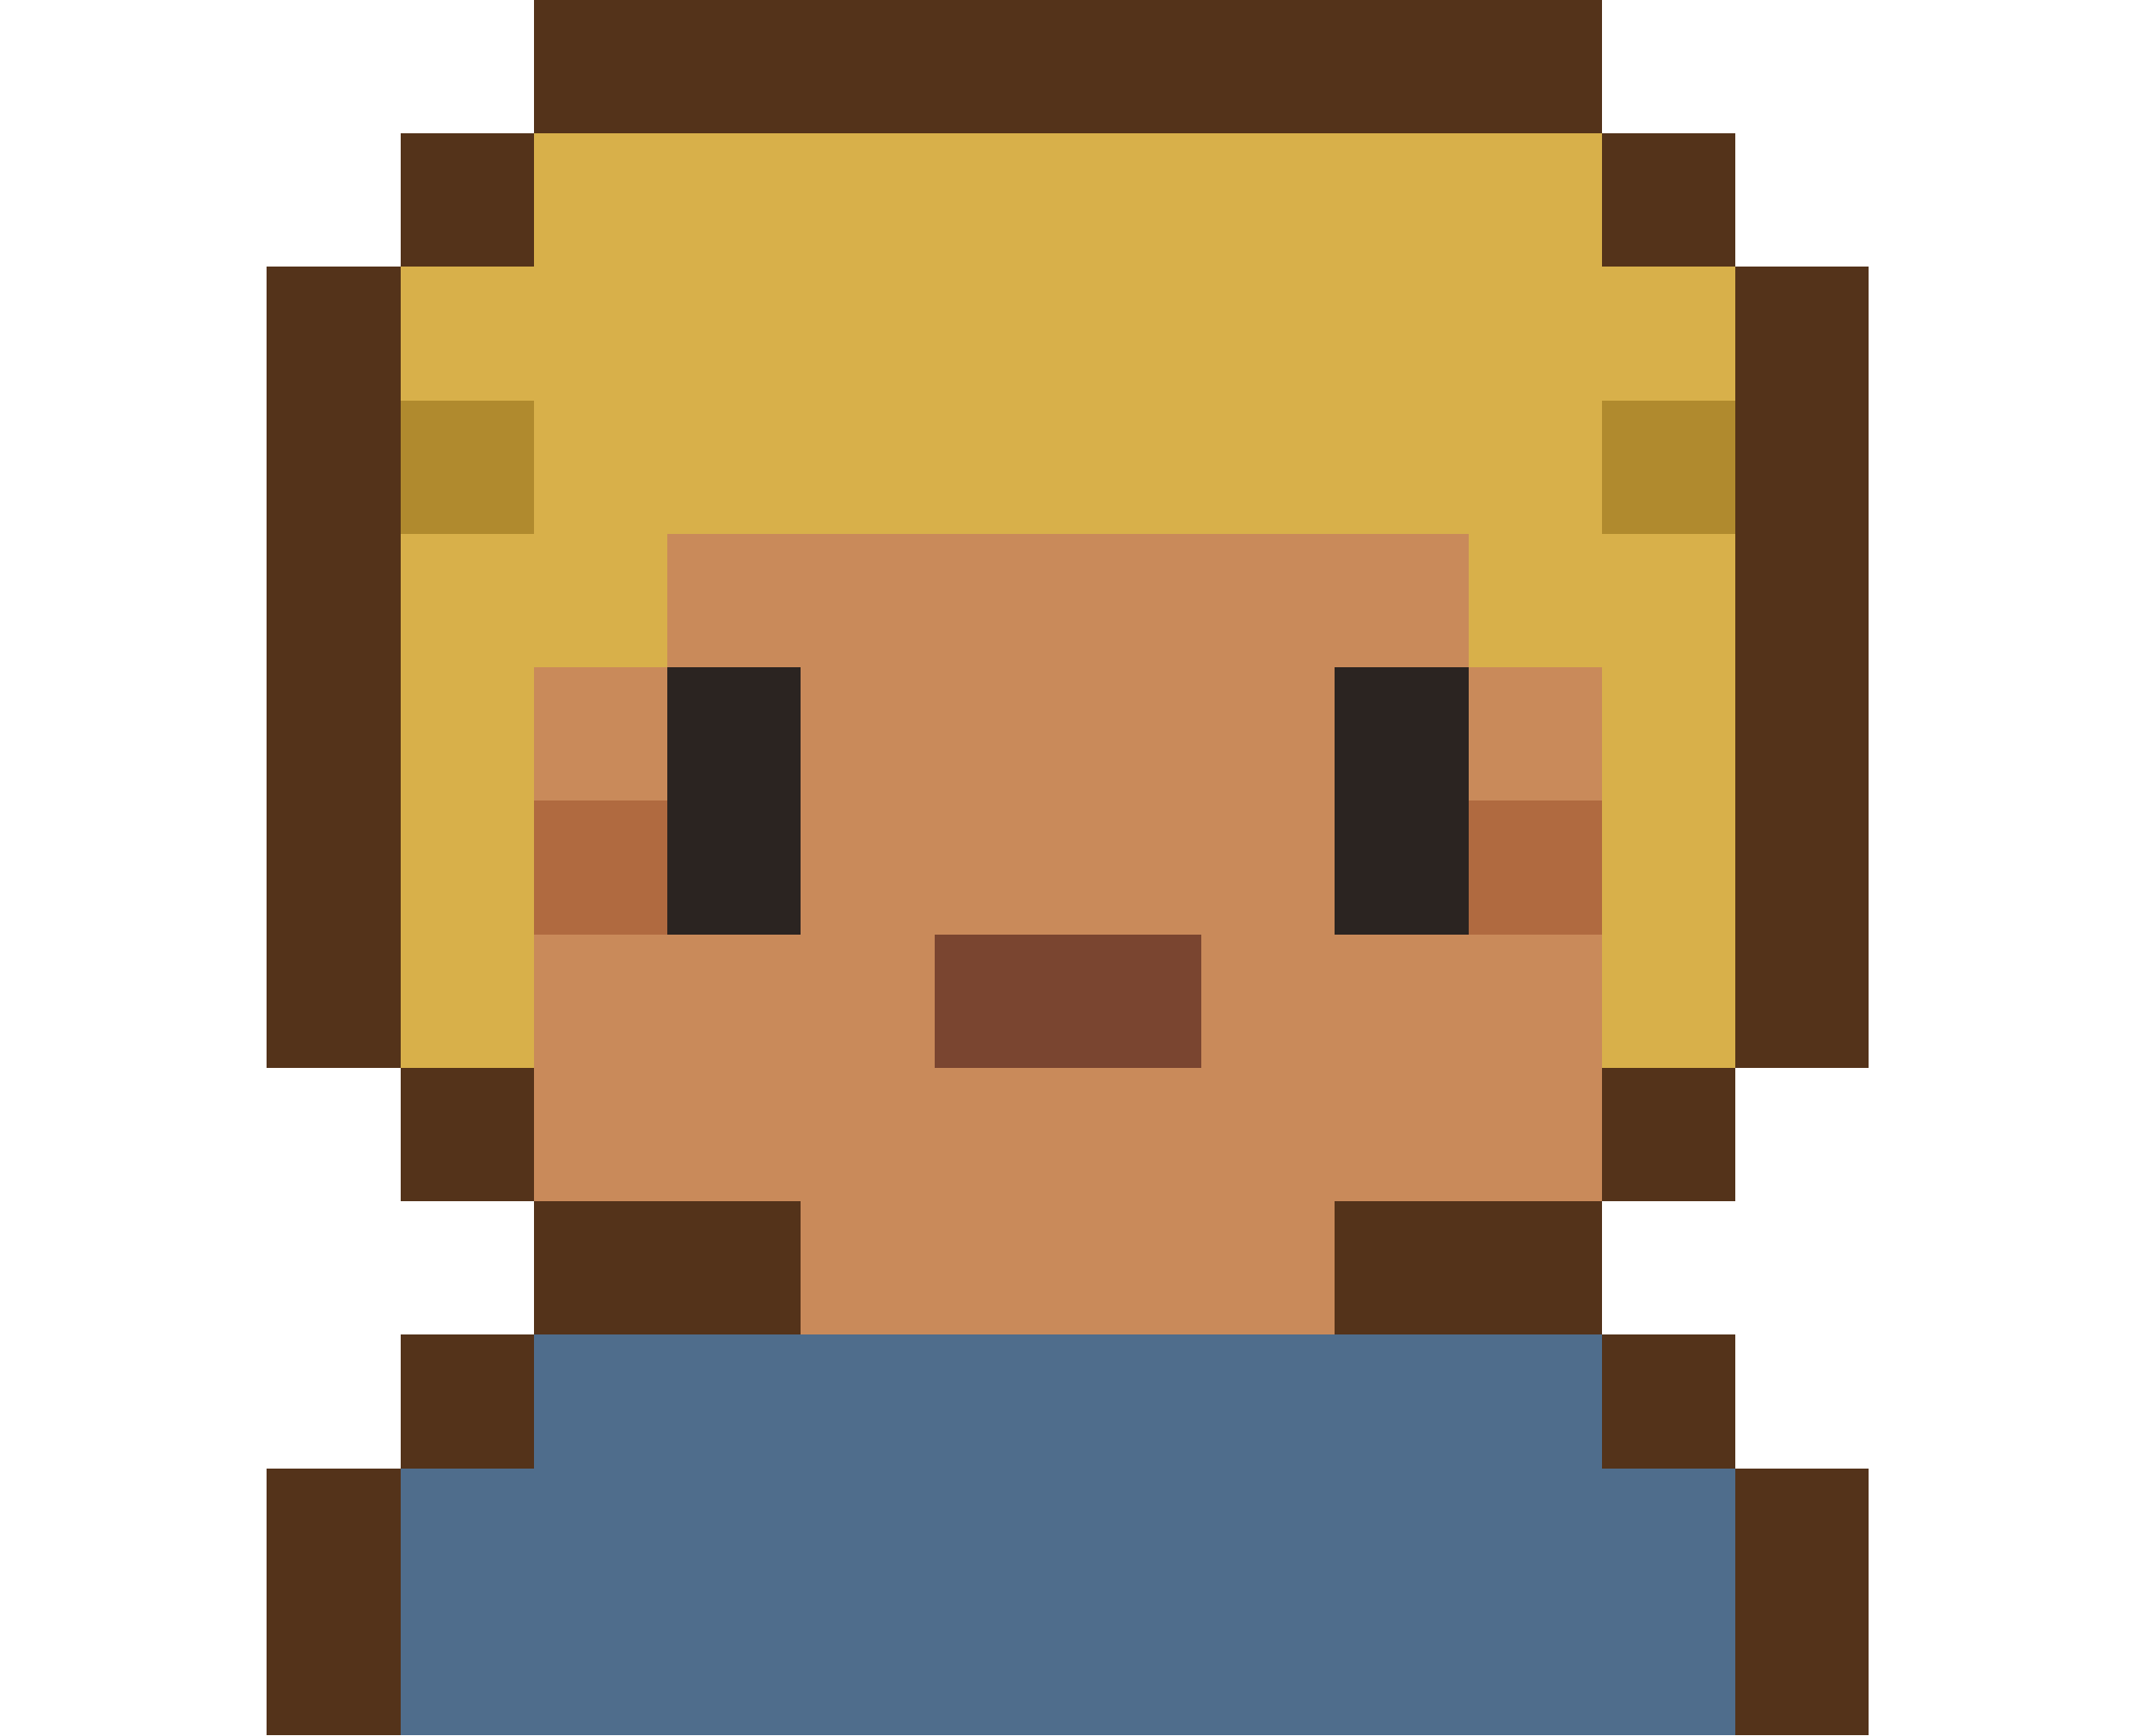
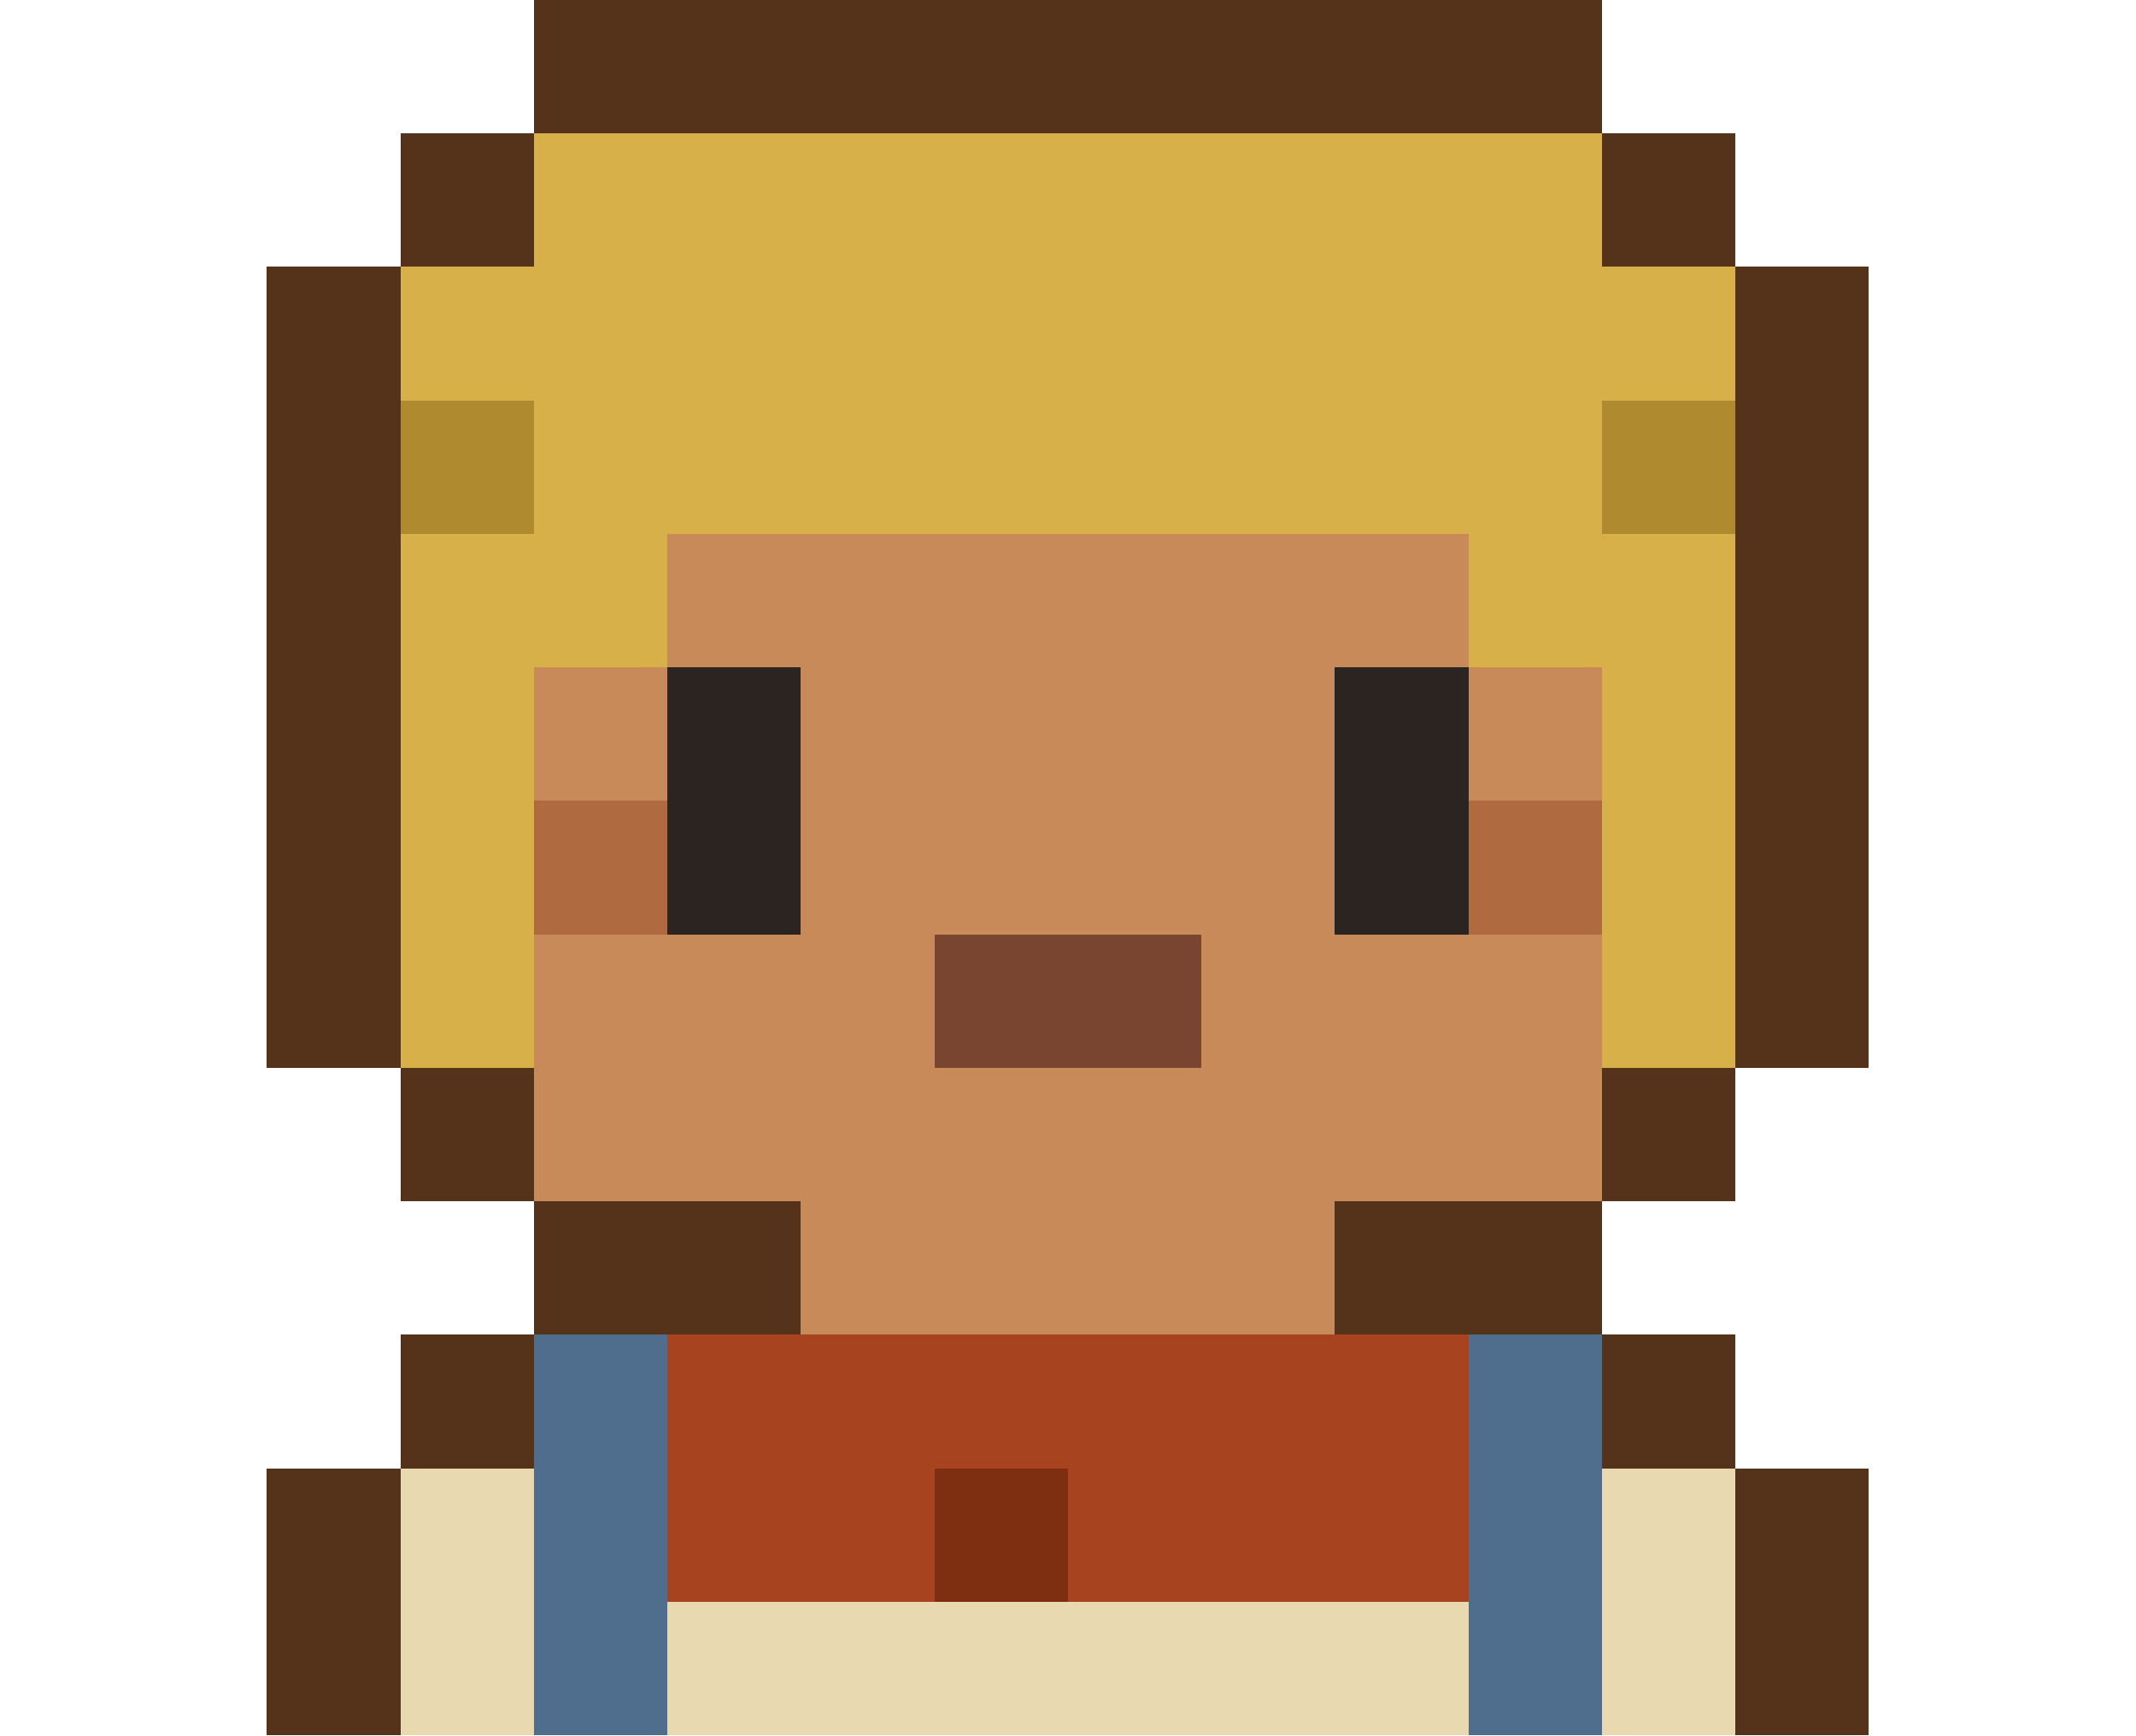
<svg xmlns="http://www.w3.org/2000/svg" viewBox="0 0 16 13" width="16" height="13" shape-rendering="crispEdges" aria-hidden="true" focusable="false">
  <rect x="4" y="0" width="1" height="1" fill="#54331a" />
  <rect x="5" y="0" width="1" height="1" fill="#54331a" />
  <rect x="6" y="0" width="1" height="1" fill="#54331a" />
  <rect x="7" y="0" width="1" height="1" fill="#54331a" />
  <rect x="8" y="0" width="1" height="1" fill="#54331a" />
  <rect x="9" y="0" width="1" height="1" fill="#54331a" />
  <rect x="10" y="0" width="1" height="1" fill="#54331a" />
  <rect x="11" y="0" width="1" height="1" fill="#54331a" />
  <rect x="3" y="1" width="1" height="1" fill="#54331a" />
  <rect x="4" y="1" width="1" height="1" fill="#d8b04a" />
  <rect x="5" y="1" width="1" height="1" fill="#d8b04a" />
  <rect x="6" y="1" width="1" height="1" fill="#d8b04a" />
  <rect x="7" y="1" width="1" height="1" fill="#d8b04a" />
  <rect x="8" y="1" width="1" height="1" fill="#d8b04a" />
  <rect x="9" y="1" width="1" height="1" fill="#d8b04a" />
  <rect x="10" y="1" width="1" height="1" fill="#d8b04a" />
  <rect x="11" y="1" width="1" height="1" fill="#d8b04a" />
  <rect x="12" y="1" width="1" height="1" fill="#54331a" />
  <rect x="2" y="2" width="1" height="1" fill="#54331a" />
  <rect x="3" y="2" width="1" height="1" fill="#d8b04a" />
  <rect x="4" y="2" width="1" height="1" fill="#d8b04a" />
  <rect x="5" y="2" width="1" height="1" fill="#d8b04a" />
  <rect x="6" y="2" width="1" height="1" fill="#d8b04a" />
  <rect x="7" y="2" width="1" height="1" fill="#d8b04a" />
  <rect x="8" y="2" width="1" height="1" fill="#d8b04a" />
  <rect x="9" y="2" width="1" height="1" fill="#d8b04a" />
  <rect x="10" y="2" width="1" height="1" fill="#d8b04a" />
  <rect x="11" y="2" width="1" height="1" fill="#d8b04a" />
  <rect x="12" y="2" width="1" height="1" fill="#d8b04a" />
  <rect x="13" y="2" width="1" height="1" fill="#54331a" />
  <rect x="2" y="3" width="1" height="1" fill="#54331a" />
  <rect x="3" y="3" width="1" height="1" fill="#b08a2e" />
  <rect x="4" y="3" width="1" height="1" fill="#d8b04a" />
  <rect x="5" y="3" width="1" height="1" fill="#d8b04a" />
  <rect x="6" y="3" width="1" height="1" fill="#d8b04a" />
  <rect x="7" y="3" width="1" height="1" fill="#d8b04a" />
  <rect x="8" y="3" width="1" height="1" fill="#d8b04a" />
  <rect x="9" y="3" width="1" height="1" fill="#d8b04a" />
  <rect x="10" y="3" width="1" height="1" fill="#d8b04a" />
  <rect x="11" y="3" width="1" height="1" fill="#d8b04a" />
  <rect x="12" y="3" width="1" height="1" fill="#b08a2e" />
  <rect x="13" y="3" width="1" height="1" fill="#54331a" />
  <rect x="2" y="4" width="1" height="1" fill="#54331a" />
  <rect x="3" y="4" width="1" height="1" fill="#d8b04a" />
  <rect x="4" y="4" width="1" height="1" fill="#d8b04a" />
  <rect x="5" y="4" width="1" height="1" fill="#c98a5a" />
  <rect x="6" y="4" width="1" height="1" fill="#c98a5a" />
  <rect x="7" y="4" width="1" height="1" fill="#c98a5a" />
  <rect x="8" y="4" width="1" height="1" fill="#c98a5a" />
  <rect x="9" y="4" width="1" height="1" fill="#c98a5a" />
  <rect x="10" y="4" width="1" height="1" fill="#c98a5a" />
  <rect x="11" y="4" width="1" height="1" fill="#d8b04a" />
  <rect x="12" y="4" width="1" height="1" fill="#d8b04a" />
  <rect x="13" y="4" width="1" height="1" fill="#54331a" />
  <rect x="2" y="5" width="1" height="1" fill="#54331a" />
  <rect x="3" y="5" width="1" height="1" fill="#d8b04a" />
  <rect x="4" y="5" width="1" height="1" fill="#c98a5a" />
  <rect x="5" y="5" width="1" height="1" fill="#2b2421" />
  <rect x="6" y="5" width="1" height="1" fill="#c98a5a" />
  <rect x="7" y="5" width="1" height="1" fill="#c98a5a" />
  <rect x="8" y="5" width="1" height="1" fill="#c98a5a" />
  <rect x="9" y="5" width="1" height="1" fill="#c98a5a" />
  <rect x="10" y="5" width="1" height="1" fill="#2b2421" />
  <rect x="11" y="5" width="1" height="1" fill="#c98a5a" />
  <rect x="12" y="5" width="1" height="1" fill="#d8b04a" />
  <rect x="13" y="5" width="1" height="1" fill="#54331a" />
  <rect x="2" y="6" width="1" height="1" fill="#54331a" />
  <rect x="3" y="6" width="1" height="1" fill="#d8b04a" />
  <rect x="4" y="6" width="1" height="1" fill="#b06a40" />
  <rect x="5" y="6" width="1" height="1" fill="#2b2421" />
  <rect x="6" y="6" width="1" height="1" fill="#c98a5a" />
  <rect x="7" y="6" width="1" height="1" fill="#c98a5a" />
  <rect x="8" y="6" width="1" height="1" fill="#c98a5a" />
  <rect x="9" y="6" width="1" height="1" fill="#c98a5a" />
  <rect x="10" y="6" width="1" height="1" fill="#2b2421" />
  <rect x="11" y="6" width="1" height="1" fill="#b06a40" />
  <rect x="12" y="6" width="1" height="1" fill="#d8b04a" />
  <rect x="13" y="6" width="1" height="1" fill="#54331a" />
  <rect x="2" y="7" width="1" height="1" fill="#54331a" />
  <rect x="3" y="7" width="1" height="1" fill="#d8b04a" />
  <rect x="4" y="7" width="1" height="1" fill="#c98a5a" />
  <rect x="5" y="7" width="1" height="1" fill="#c98a5a" />
  <rect x="6" y="7" width="1" height="1" fill="#c98a5a" />
  <rect x="7" y="7" width="1" height="1" fill="#7a4530" />
  <rect x="8" y="7" width="1" height="1" fill="#7a4530" />
  <rect x="9" y="7" width="1" height="1" fill="#c98a5a" />
  <rect x="10" y="7" width="1" height="1" fill="#c98a5a" />
  <rect x="11" y="7" width="1" height="1" fill="#c98a5a" />
  <rect x="12" y="7" width="1" height="1" fill="#d8b04a" />
  <rect x="13" y="7" width="1" height="1" fill="#54331a" />
  <rect x="3" y="8" width="1" height="1" fill="#54331a" />
  <rect x="4" y="8" width="1" height="1" fill="#c98a5a" />
  <rect x="5" y="8" width="1" height="1" fill="#c98a5a" />
  <rect x="6" y="8" width="1" height="1" fill="#c98a5a" />
  <rect x="7" y="8" width="1" height="1" fill="#c98a5a" />
  <rect x="8" y="8" width="1" height="1" fill="#c98a5a" />
  <rect x="9" y="8" width="1" height="1" fill="#c98a5a" />
  <rect x="10" y="8" width="1" height="1" fill="#c98a5a" />
  <rect x="11" y="8" width="1" height="1" fill="#c98a5a" />
  <rect x="12" y="8" width="1" height="1" fill="#54331a" />
  <rect x="4" y="9" width="1" height="1" fill="#54331a" />
  <rect x="5" y="9" width="1" height="1" fill="#54331a" />
  <rect x="6" y="9" width="1" height="1" fill="#c98a5a" />
  <rect x="7" y="9" width="1" height="1" fill="#c98a5a" />
  <rect x="8" y="9" width="1" height="1" fill="#c98a5a" />
  <rect x="9" y="9" width="1" height="1" fill="#c98a5a" />
  <rect x="10" y="9" width="1" height="1" fill="#54331a" />
  <rect x="11" y="9" width="1" height="1" fill="#54331a" />
  <rect x="3" y="10" width="1" height="1" fill="#54331a" />
  <rect x="4" y="10" width="1" height="1" fill="#4f6d8c" />
-   <rect x="5" y="10" width="1" height="1" fill="#4f6d8c" />
-   <rect x="6" y="10" width="1" height="1" fill="#4f6d8c" />
-   <rect x="7" y="10" width="1" height="1" fill="#4f6d8c" />
-   <rect x="8" y="10" width="1" height="1" fill="#4f6d8c" />
-   <rect x="9" y="10" width="1" height="1" fill="#4f6d8c" />
-   <rect x="10" y="10" width="1" height="1" fill="#4f6d8c" />
+   <rect x="5" y="10" width="1" height="1" fill="#a8431f" />
+   <rect x="6" y="10" width="1" height="1" fill="#a8431f" />
+   <rect x="7" y="10" width="1" height="1" fill="#a8431f" />
+   <rect x="8" y="10" width="1" height="1" fill="#a8431f" />
+   <rect x="9" y="10" width="1" height="1" fill="#a8431f" />
+   <rect x="10" y="10" width="1" height="1" fill="#a8431f" />
  <rect x="11" y="10" width="1" height="1" fill="#4f6d8c" />
  <rect x="12" y="10" width="1" height="1" fill="#54331a" />
  <rect x="2" y="11" width="1" height="1" fill="#54331a" />
-   <rect x="3" y="11" width="1" height="1" fill="#4f6d8c" />
+   <rect x="3" y="11" width="1" height="1" fill="#e8d9b0" />
  <rect x="4" y="11" width="1" height="1" fill="#4f6d8c" />
-   <rect x="5" y="11" width="1" height="1" fill="#4f6d8c" />
-   <rect x="6" y="11" width="1" height="1" fill="#4f6d8c" />
-   <rect x="7" y="11" width="1" height="1" fill="#4f6d8c" />
-   <rect x="8" y="11" width="1" height="1" fill="#4f6d8c" />
-   <rect x="9" y="11" width="1" height="1" fill="#4f6d8c" />
-   <rect x="10" y="11" width="1" height="1" fill="#4f6d8c" />
+   <rect x="5" y="11" width="1" height="1" fill="#a8431f" />
+   <rect x="6" y="11" width="1" height="1" fill="#a8431f" />
+   <rect x="7" y="11" width="1" height="1" fill="#7e2f12" />
+   <rect x="8" y="11" width="1" height="1" fill="#a8431f" />
+   <rect x="9" y="11" width="1" height="1" fill="#a8431f" />
+   <rect x="10" y="11" width="1" height="1" fill="#a8431f" />
  <rect x="11" y="11" width="1" height="1" fill="#4f6d8c" />
-   <rect x="12" y="11" width="1" height="1" fill="#4f6d8c" />
+   <rect x="12" y="11" width="1" height="1" fill="#e8d9b0" />
  <rect x="13" y="11" width="1" height="1" fill="#54331a" />
  <rect x="2" y="12" width="1" height="1" fill="#54331a" />
-   <rect x="3" y="12" width="1" height="1" fill="#4f6d8c" />
+   <rect x="3" y="12" width="1" height="1" fill="#e8d9b0" />
  <rect x="4" y="12" width="1" height="1" fill="#4f6d8c" />
-   <rect x="5" y="12" width="1" height="1" fill="#4f6d8c" />
-   <rect x="6" y="12" width="1" height="1" fill="#4f6d8c" />
-   <rect x="7" y="12" width="1" height="1" fill="#4f6d8c" />
-   <rect x="8" y="12" width="1" height="1" fill="#4f6d8c" />
-   <rect x="9" y="12" width="1" height="1" fill="#4f6d8c" />
-   <rect x="10" y="12" width="1" height="1" fill="#4f6d8c" />
+   <rect x="5" y="12" width="1" height="1" fill="#e8d9b0" />
+   <rect x="6" y="12" width="1" height="1" fill="#e8d9b0" />
+   <rect x="7" y="12" width="1" height="1" fill="#e8d9b0" />
+   <rect x="8" y="12" width="1" height="1" fill="#e8d9b0" />
+   <rect x="9" y="12" width="1" height="1" fill="#e8d9b0" />
+   <rect x="10" y="12" width="1" height="1" fill="#e8d9b0" />
  <rect x="11" y="12" width="1" height="1" fill="#4f6d8c" />
-   <rect x="12" y="12" width="1" height="1" fill="#4f6d8c" />
+   <rect x="12" y="12" width="1" height="1" fill="#e8d9b0" />
  <rect x="13" y="12" width="1" height="1" fill="#54331a" />
</svg>
